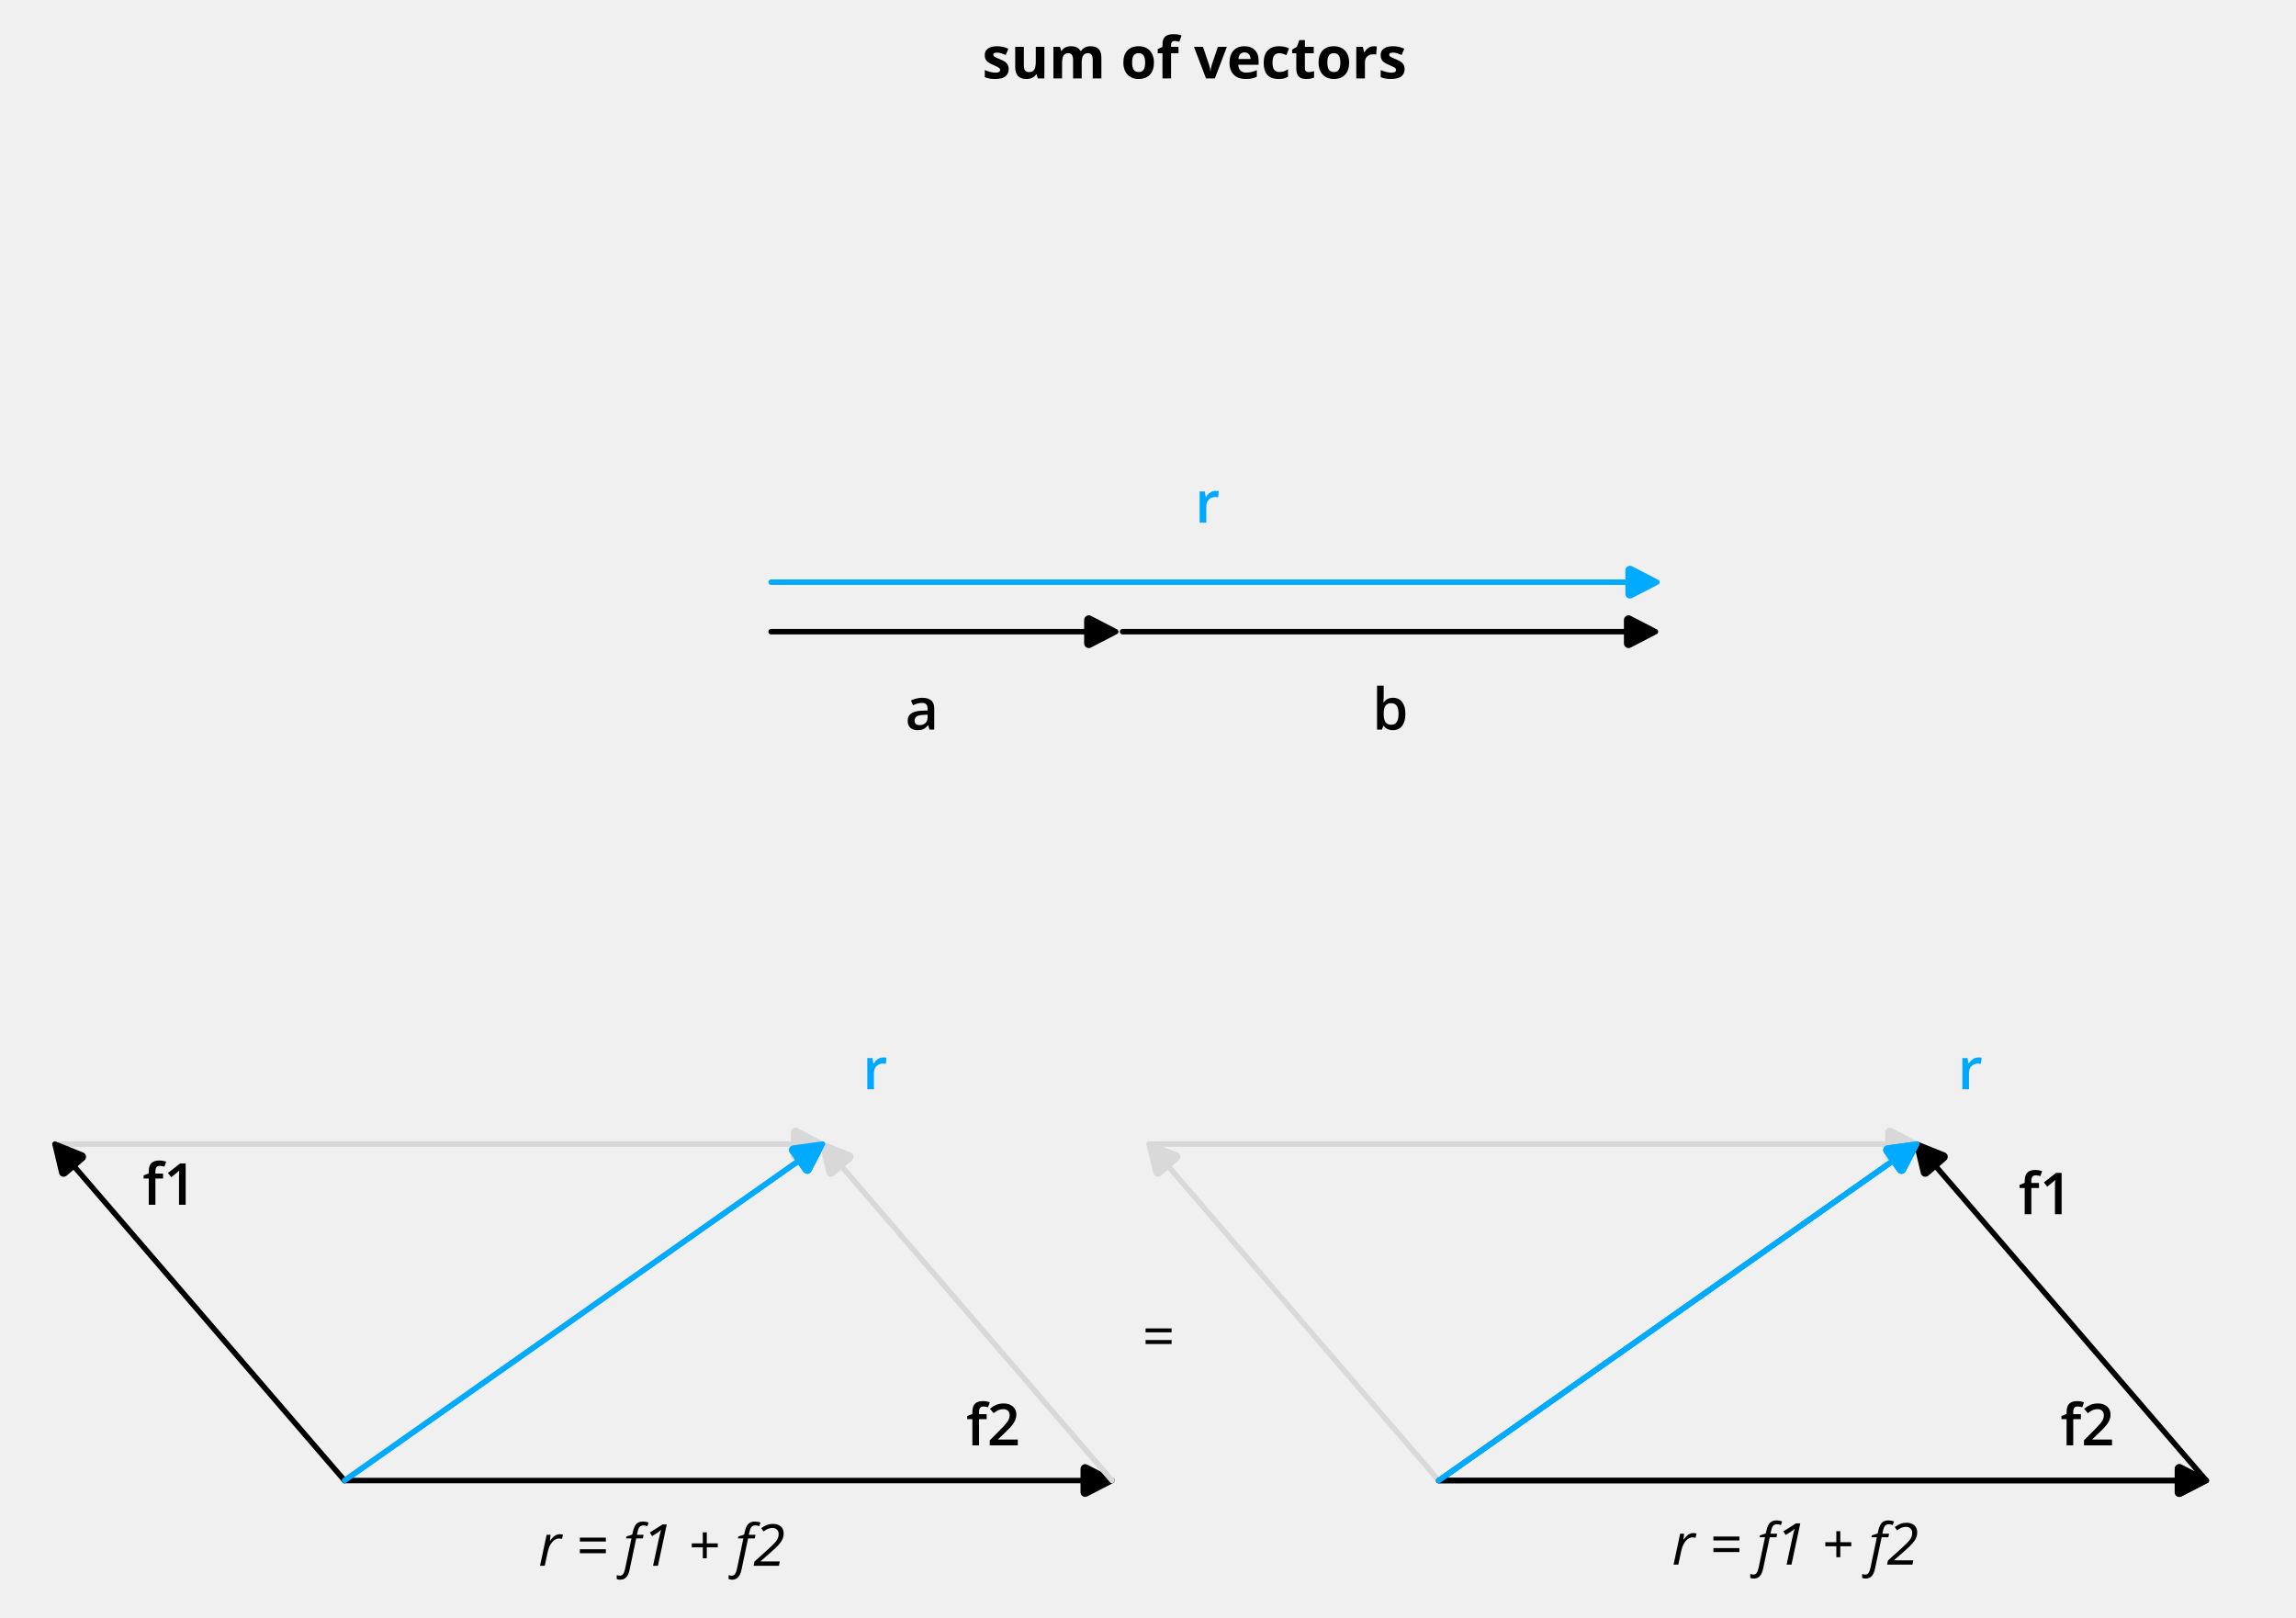
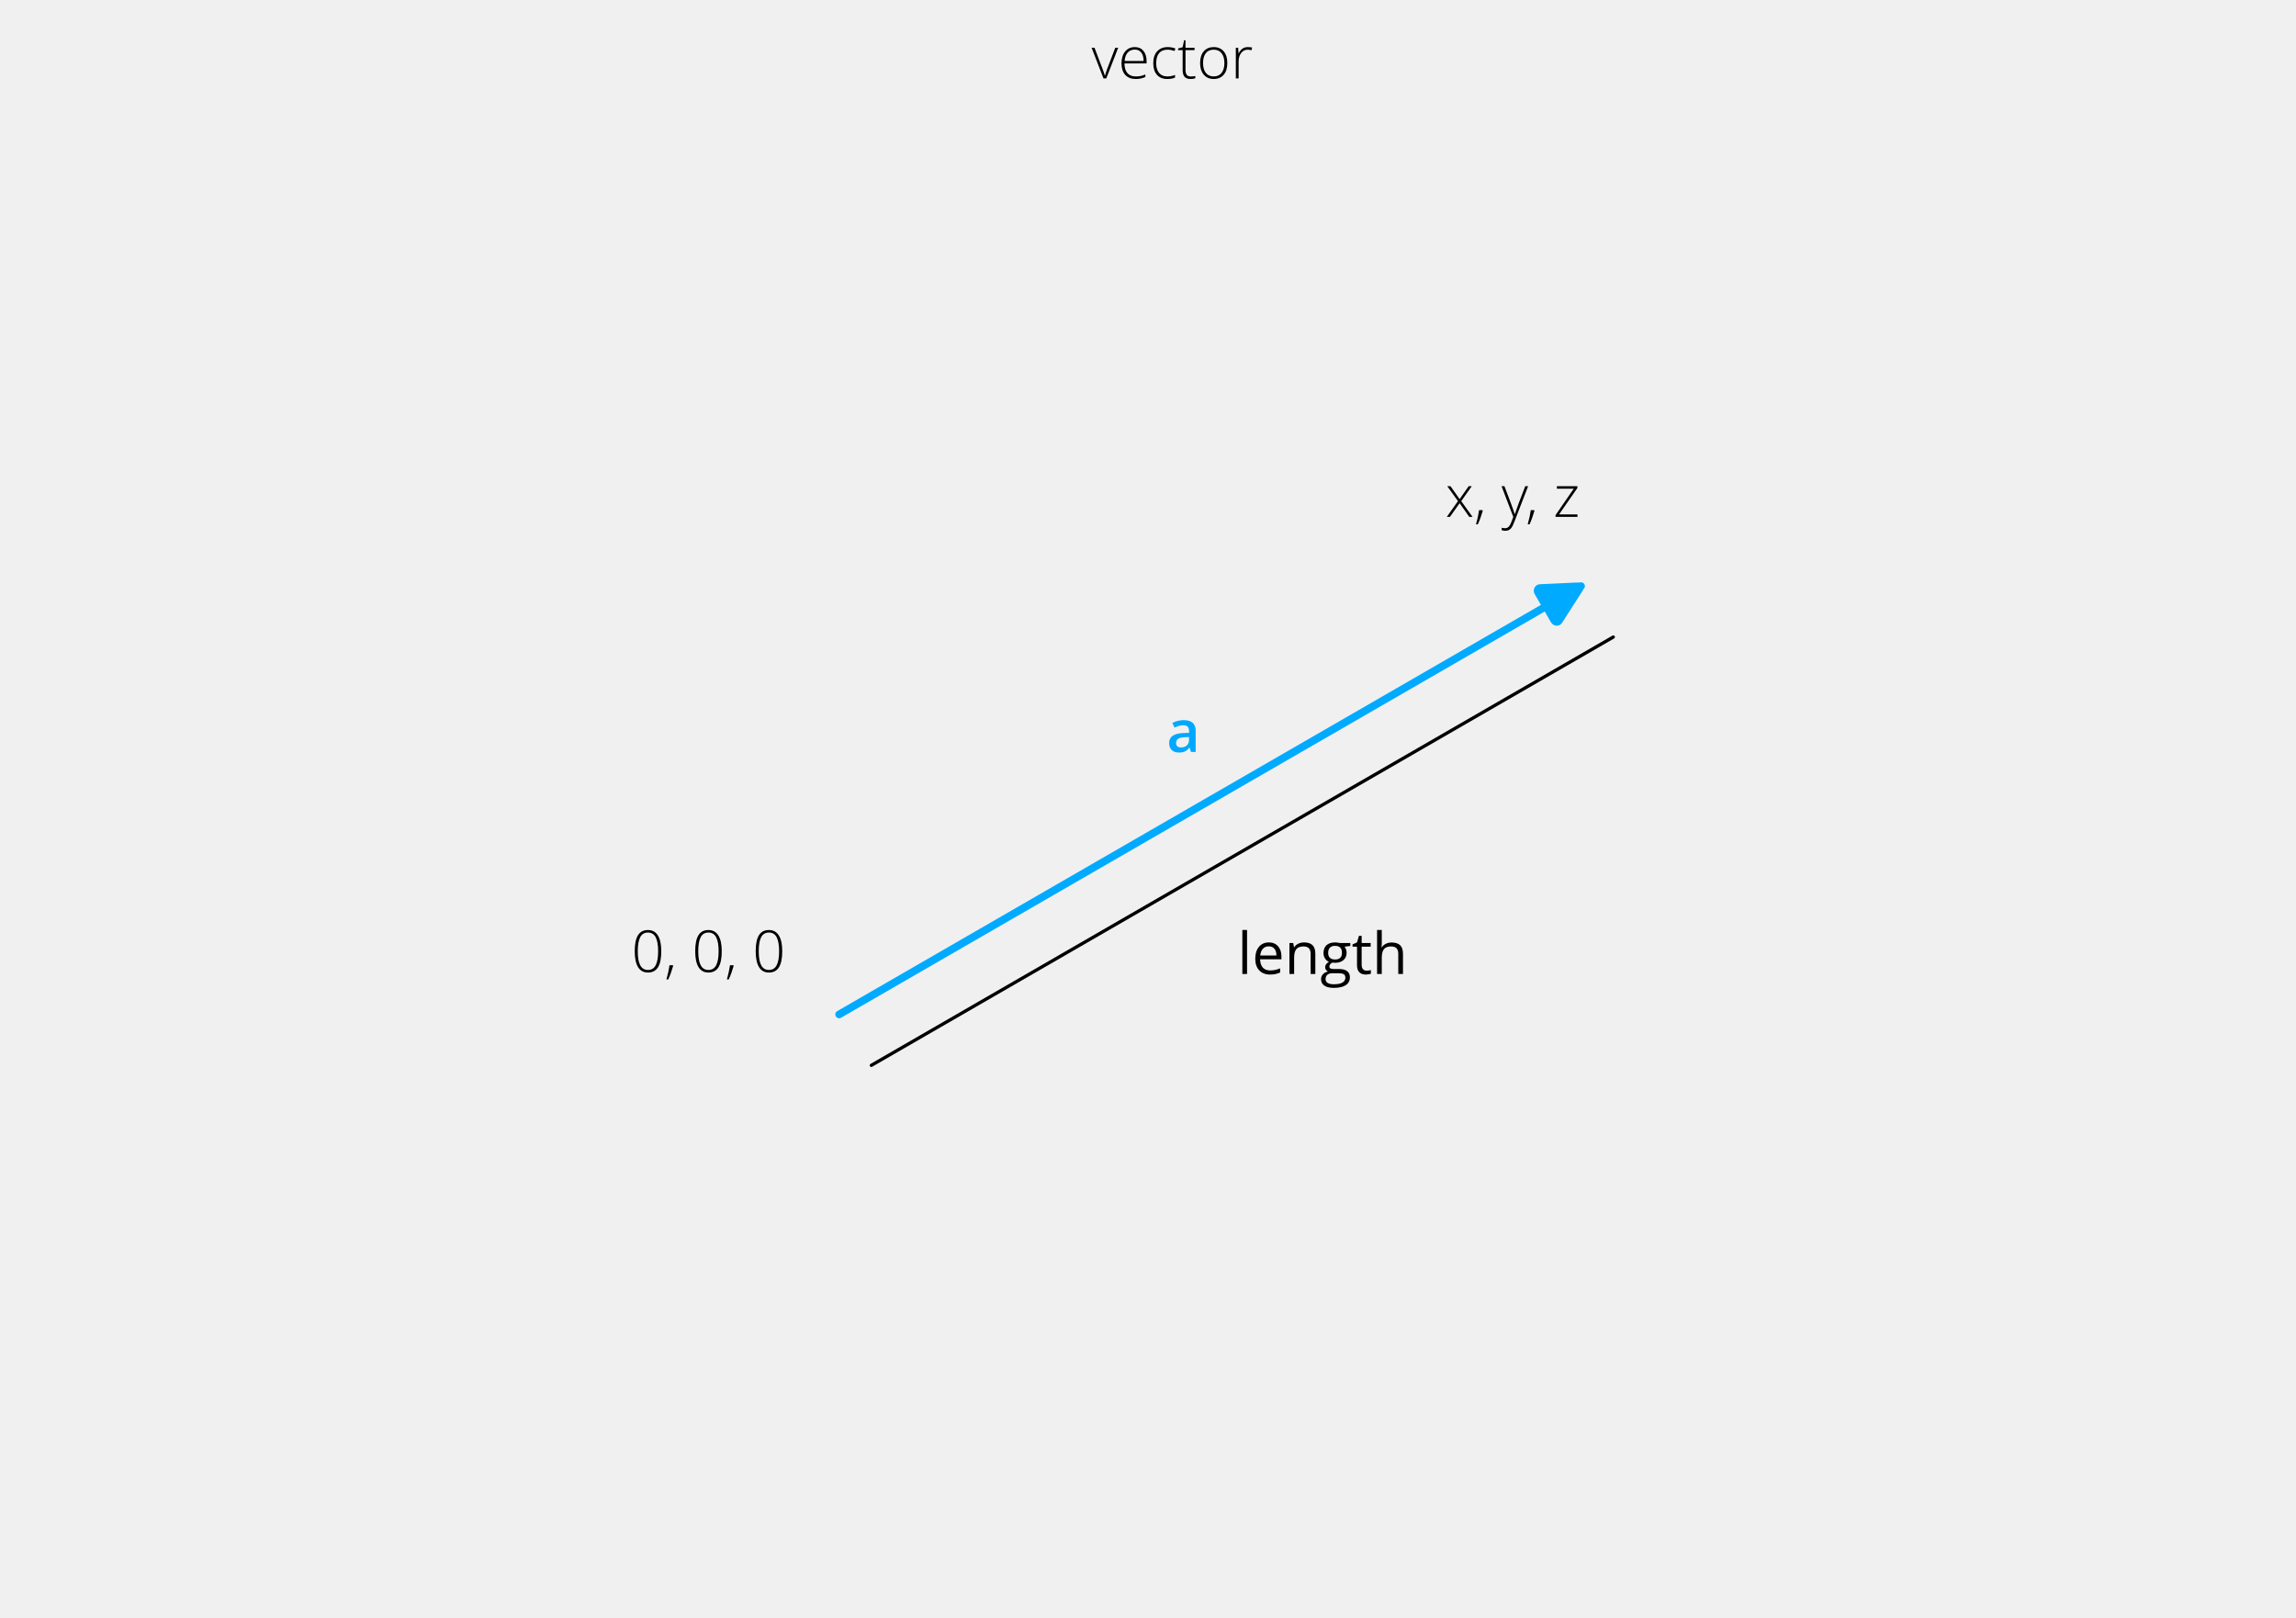
<svg xmlns="http://www.w3.org/2000/svg" width="210mm" height="148mm" viewBox="0 0 793.701 559.37" version="1.1" id="svg5">
  <defs id="defs2">
    <marker style="overflow:visible" id="RoundedArrow" refX="4.5" refY="0" orient="auto-start-reverse" markerWidth="6" markerHeight="6" viewBox="0 0 6.135 5.93" preserveAspectRatio="none">
      <path transform="scale(0.7)" d="m -0.211,-4.106 6.422,3.211 a 1,1 90 0 1 0,1.789 L -0.211,4.106 A 1.236,1.236 31.717 0 1 -2,3 v -6 a 1.236,1.236 148.283 0 1 1.789,-1.106 z" style="fill:context-stroke;fill-rule:evenodd;stroke:none" id="path1367" />
    </marker>
    <marker style="overflow:visible" id="marker12793" refX="0" refY="0" orient="auto" markerWidth="1" markerHeight="8" viewBox="0 0 1 8" preserveAspectRatio="xMidYMid">
      <path style="fill:none;stroke:context-stroke;stroke-width:1" d="M 0,4 V -4" id="path12791" />
    </marker>
-     <marker style="overflow:visible" id="marker12793-2" refX="0" refY="0" orient="auto" markerWidth="1" markerHeight="8" viewBox="0 0 1 8" preserveAspectRatio="xMidYMid">
-       <path style="fill:none;stroke:context-stroke;stroke-width:1" d="M 0,4 V -4" id="path12791-2" />
-     </marker>
-     <marker style="overflow:visible" id="RoundedArrow-6" refX="4.5" refY="0" orient="auto-start-reverse" markerWidth="6" markerHeight="6" viewBox="0 0 6.135 5.93" preserveAspectRatio="none">
-       <path transform="scale(0.7)" d="m -0.211,-4.106 6.422,3.211 a 1,1 90 0 1 0,1.789 L -0.211,4.106 A 1.236,1.236 31.717 0 1 -2,3 v -6 a 1.236,1.236 148.283 0 1 1.789,-1.106 z" style="fill:context-stroke;fill-rule:evenodd;stroke:none" id="path1367-1" />
-     </marker>
-     <marker style="overflow:visible" id="marker12793-4" refX="0" refY="0" orient="auto" markerWidth="1" markerHeight="8" viewBox="0 0 1 8" preserveAspectRatio="xMidYMid">
-       <path style="fill:none;stroke:context-stroke;stroke-width:1" d="M 0,4 V -4" id="path12791-9" />
-     </marker>
-     <marker style="overflow:visible" id="RoundedArrow-0" refX="4.5" refY="0" orient="auto-start-reverse" markerWidth="6" markerHeight="6" viewBox="0 0 6.135 5.93" preserveAspectRatio="none">
-       <path transform="scale(0.7)" d="m -0.211,-4.106 6.422,3.211 a 1,1 90 0 1 0,1.789 L -0.211,4.106 A 1.236,1.236 31.717 0 1 -2,3 v -6 a 1.236,1.236 148.283 0 1 1.789,-1.106 z" style="fill:context-stroke;fill-rule:evenodd;stroke:none" id="path1367-9" />
-     </marker>
-     <marker style="overflow:visible" id="marker12793-4-7" refX="0" refY="0" orient="auto" markerWidth="1" markerHeight="8" viewBox="0 0 1 8" preserveAspectRatio="xMidYMid">
-       <path style="fill:none;stroke:context-stroke;stroke-width:1" d="M 0,4 V -4" id="path12791-9-7" />
-     </marker>
-     <marker style="overflow:visible" id="RoundedArrow-0-1" refX="4.5" refY="0" orient="auto-start-reverse" markerWidth="6" markerHeight="6" viewBox="0 0 6.135 5.93" preserveAspectRatio="none">
-       <path transform="scale(0.7)" d="m -0.211,-4.106 6.422,3.211 a 1,1 90 0 1 0,1.789 L -0.211,4.106 A 1.236,1.236 31.717 0 1 -2,3 v -6 a 1.236,1.236 148.283 0 1 1.789,-1.106 z" style="fill:context-stroke;fill-rule:evenodd;stroke:none" id="path1367-9-1" />
-     </marker>
-     <marker style="overflow:visible" id="marker12793-4-9" refX="0" refY="0" orient="auto" markerWidth="1" markerHeight="8" viewBox="0 0 1 8" preserveAspectRatio="xMidYMid">
-       <path style="fill:none;stroke:context-stroke;stroke-width:1" d="M 0,4 V -4" id="path12791-9-77" />
-     </marker>
-     <marker style="overflow:visible" id="RoundedArrow-0-6" refX="4.5" refY="0" orient="auto-start-reverse" markerWidth="6" markerHeight="6" viewBox="0 0 6.135 5.93" preserveAspectRatio="none">
-       <path transform="scale(0.7)" d="m -0.211,-4.106 6.422,3.211 a 1,1 90 0 1 0,1.789 L -0.211,4.106 A 1.236,1.236 31.717 0 1 -2,3 v -6 a 1.236,1.236 148.283 0 1 1.789,-1.106 z" style="fill:context-stroke;fill-rule:evenodd;stroke:none" id="path1367-9-7" />
-     </marker>
-     <marker style="overflow:visible" id="marker12793-4-7-6" refX="0" refY="0" orient="auto" markerWidth="1" markerHeight="8" viewBox="0 0 1 8" preserveAspectRatio="xMidYMid">
-       <path style="fill:none;stroke:context-stroke;stroke-width:1" d="M 0,4 V -4" id="path12791-9-7-5" />
-     </marker>
-     <marker style="overflow:visible" id="RoundedArrow-0-1-6" refX="4.5" refY="0" orient="auto-start-reverse" markerWidth="6" markerHeight="6" viewBox="0 0 6.135 5.93" preserveAspectRatio="none">
-       <path transform="scale(0.7)" d="m -0.211,-4.106 6.422,3.211 a 1,1 90 0 1 0,1.789 L -0.211,4.106 A 1.236,1.236 31.717 0 1 -2,3 v -6 a 1.236,1.236 148.283 0 1 1.789,-1.106 z" style="fill:context-stroke;fill-rule:evenodd;stroke:none" id="path1367-9-1-3" />
-     </marker>
-     <marker style="overflow:visible" id="marker12793-48" refX="0" refY="0" orient="auto" markerWidth="1" markerHeight="8" viewBox="0 0 1 8" preserveAspectRatio="xMidYMid">
-       <path style="fill:none;stroke:context-stroke;stroke-width:1" d="M 0,4 V -4" id="path12791-1" />
-     </marker>
-     <marker style="overflow:visible" id="RoundedArrow-2" refX="4.5" refY="0" orient="auto-start-reverse" markerWidth="6" markerHeight="6" viewBox="0 0 6.135 5.93" preserveAspectRatio="none">
-       <path transform="scale(0.7)" d="m -0.211,-4.106 6.422,3.211 a 1,1 90 0 1 0,1.789 L -0.211,4.106 A 1.236,1.236 31.717 0 1 -2,3 v -6 a 1.236,1.236 148.283 0 1 1.789,-1.106 z" style="fill:context-stroke;fill-rule:evenodd;stroke:none" id="path1367-93" />
-     </marker>
-     <marker style="overflow:visible" id="marker12793-48-6" refX="0" refY="0" orient="auto" markerWidth="1" markerHeight="8" viewBox="0 0 1 8" preserveAspectRatio="xMidYMid">
-       <path style="fill:none;stroke:context-stroke;stroke-width:1" d="M 0,4 V -4" id="path12791-1-3" />
-     </marker>
-     <marker style="overflow:visible" id="RoundedArrow-2-8" refX="4.5" refY="0" orient="auto-start-reverse" markerWidth="6" markerHeight="6" viewBox="0 0 6.135 5.93" preserveAspectRatio="none">
-       <path transform="scale(0.7)" d="m -0.211,-4.106 6.422,3.211 a 1,1 90 0 1 0,1.789 L -0.211,4.106 A 1.236,1.236 31.717 0 1 -2,3 v -6 a 1.236,1.236 148.283 0 1 1.789,-1.106 z" style="fill:context-stroke;fill-rule:evenodd;stroke:none" id="path1367-93-5" />
-     </marker>
-     <marker style="overflow:visible" id="marker12793-4-6" refX="0" refY="0" orient="auto" markerWidth="1" markerHeight="8" viewBox="0 0 1 8" preserveAspectRatio="xMidYMid">
-       <path style="fill:none;stroke:context-stroke;stroke-width:1" d="M 0,4 V -4" id="path12791-9-1" />
-     </marker>
-     <marker style="overflow:visible" id="RoundedArrow-0-15" refX="4.5" refY="0" orient="auto-start-reverse" markerWidth="6" markerHeight="6" viewBox="0 0 6.135 5.93" preserveAspectRatio="none">
-       <path transform="scale(0.7)" d="m -0.211,-4.106 6.422,3.211 a 1,1 90 0 1 0,1.789 L -0.211,4.106 A 1.236,1.236 31.717 0 1 -2,3 v -6 a 1.236,1.236 148.283 0 1 1.789,-1.106 z" style="fill:context-stroke;fill-rule:evenodd;stroke:none" id="path1367-9-9" />
-     </marker>
-     <marker style="overflow:visible" id="marker12793-4-9-8" refX="0" refY="0" orient="auto" markerWidth="1" markerHeight="8" viewBox="0 0 1 8" preserveAspectRatio="xMidYMid">
-       <path style="fill:none;stroke:context-stroke;stroke-width:1" d="M 0,4 V -4" id="path12791-9-77-4" />
-     </marker>
-     <marker style="overflow:visible" id="RoundedArrow-0-6-8" refX="4.5" refY="0" orient="auto-start-reverse" markerWidth="6" markerHeight="6" viewBox="0 0 6.135 5.93" preserveAspectRatio="none">
-       <path transform="scale(0.7)" d="m -0.211,-4.106 6.422,3.211 a 1,1 90 0 1 0,1.789 L -0.211,4.106 A 1.236,1.236 31.717 0 1 -2,3 v -6 a 1.236,1.236 148.283 0 1 1.789,-1.106 z" style="fill:context-stroke;fill-rule:evenodd;stroke:none" id="path1367-9-7-1" />
-     </marker>
-     <marker style="overflow:visible" id="marker12793-4-7-0" refX="0" refY="0" orient="auto" markerWidth="1" markerHeight="8" viewBox="0 0 1 8" preserveAspectRatio="xMidYMid">
-       <path style="fill:none;stroke:context-stroke;stroke-width:1" d="M 0,4 V -4" id="path12791-9-7-3" />
-     </marker>
-     <marker style="overflow:visible" id="RoundedArrow-0-1-0" refX="4.5" refY="0" orient="auto-start-reverse" markerWidth="6" markerHeight="6" viewBox="0 0 6.135 5.93" preserveAspectRatio="none">
-       <path transform="scale(0.7)" d="m -0.211,-4.106 6.422,3.211 a 1,1 90 0 1 0,1.789 L -0.211,4.106 A 1.236,1.236 31.717 0 1 -2,3 v -6 a 1.236,1.236 148.283 0 1 1.789,-1.106 z" style="fill:context-stroke;fill-rule:evenodd;stroke:none" id="path1367-9-1-4" />
-     </marker>
-     <marker style="overflow:visible" id="marker12793-4-7-6-4" refX="0" refY="0" orient="auto" markerWidth="1" markerHeight="8" viewBox="0 0 1 8" preserveAspectRatio="xMidYMid">
-       <path style="fill:none;stroke:context-stroke;stroke-width:1" d="M 0,4 V -4" id="path12791-9-7-5-4" />
-     </marker>
-     <marker style="overflow:visible" id="RoundedArrow-0-1-6-4" refX="4.5" refY="0" orient="auto-start-reverse" markerWidth="6" markerHeight="6" viewBox="0 0 6.135 5.93" preserveAspectRatio="none">
-       <path transform="scale(0.7)" d="m -0.211,-4.106 6.422,3.211 a 1,1 90 0 1 0,1.789 L -0.211,4.106 A 1.236,1.236 31.717 0 1 -2,3 v -6 a 1.236,1.236 148.283 0 1 1.789,-1.106 z" style="fill:context-stroke;fill-rule:evenodd;stroke:none" id="path1367-9-1-3-7" />
-     </marker>
  </defs>
-   <g id="layer1" transform="translate(-803.7008)">
-     <text xml:space="preserve" style="font-style:normal;font-variant:normal;font-weight:600;font-stretch:normal;font-size:20px;line-height:normal;font-family:'Open Sans';-inkscape-font-specification:'Open Sans Semi-Bold';font-variant-ligatures:normal;font-variant-position:normal;font-variant-caps:normal;font-variant-numeric:normal;font-variant-alternates:normal;font-variant-east-asian:normal;font-feature-settings:normal;font-variation-settings:normal;text-indent:0;text-align:start;text-decoration-line:none;text-decoration-style:solid;text-decoration-color:#000000;letter-spacing:normal;word-spacing:normal;text-transform:none;writing-mode:lr-tb;direction:ltr;text-orientation:mixed;dominant-baseline:auto;baseline-shift:baseline;white-space:normal;opacity:1;mix-blend-mode:normal;vector-effect:none;fill:#00a9ff;fill-opacity:1;stroke:none;stroke-width:3.78;stroke-linecap:round;stroke-linejoin:round;stroke-miterlimit:4;stroke-dasharray:none;stroke-dashoffset:0;stroke-opacity:1;-inkscape-stroke:none;stop-color:#000000;stop-opacity:1" x="1216.763" y="180.715" id="text9310-4">
-       <tspan id="tspan9308-8" x="1216.763" y="180.715" style="font-style:normal;font-variant:normal;font-weight:600;font-stretch:normal;font-size:20px;line-height:normal;font-family:'Open Sans';-inkscape-font-specification:'Open Sans Semi-Bold';font-variant-ligatures:normal;font-variant-position:normal;font-variant-caps:normal;font-variant-numeric:normal;font-variant-alternates:normal;font-variant-east-asian:normal;font-feature-settings:normal;font-variation-settings:normal;text-indent:0;text-align:start;text-decoration-line:none;text-decoration-style:solid;text-decoration-color:#000000;letter-spacing:normal;word-spacing:normal;text-transform:none;writing-mode:lr-tb;direction:ltr;text-orientation:mixed;dominant-baseline:auto;baseline-shift:baseline;white-space:normal;opacity:1;vector-effect:none;fill:#00a9ff;fill-opacity:1;stroke:none;stroke-width:3.78;stroke-linecap:round;stroke-linejoin:round;stroke-miterlimit:4;stroke-dasharray:none;stroke-dashoffset:0;stroke-opacity:1;-inkscape-stroke:none;stop-color:#000000;stop-opacity:1">r</tspan>
-     </text>
-     <text xml:space="preserve" style="font-style:normal;font-variant:normal;font-weight:600;font-stretch:normal;font-size:20px;line-height:normal;font-family:'Open Sans';-inkscape-font-specification:'Open Sans Semi-Bold';font-variant-ligatures:normal;font-variant-position:normal;font-variant-caps:normal;font-variant-numeric:normal;font-variant-alternates:normal;font-variant-east-asian:normal;font-feature-settings:normal;font-variation-settings:normal;text-indent:0;text-align:start;text-decoration-line:none;text-decoration-style:solid;text-decoration-color:#000000;letter-spacing:normal;word-spacing:normal;text-transform:none;writing-mode:lr-tb;direction:ltr;text-orientation:mixed;dominant-baseline:auto;baseline-shift:baseline;white-space:normal;opacity:1;mix-blend-mode:normal;vector-effect:none;fill:#00a9ff;fill-opacity:1;stroke:none;stroke-width:3.78;stroke-linecap:round;stroke-linejoin:round;stroke-miterlimit:4;stroke-dasharray:none;stroke-dashoffset:0;stroke-opacity:1;-inkscape-stroke:none;stop-color:#000000;stop-opacity:1" x="1101.874" y="376.6" id="text9310-4-0">
-       <tspan id="tspan9308-8-9" x="1101.874" y="376.6" style="font-style:normal;font-variant:normal;font-weight:600;font-stretch:normal;font-size:20px;line-height:normal;font-family:'Open Sans';-inkscape-font-specification:'Open Sans Semi-Bold';font-variant-ligatures:normal;font-variant-position:normal;font-variant-caps:normal;font-variant-numeric:normal;font-variant-alternates:normal;font-variant-east-asian:normal;font-feature-settings:normal;font-variation-settings:normal;text-indent:0;text-align:start;text-decoration-line:none;text-decoration-style:solid;text-decoration-color:#000000;letter-spacing:normal;word-spacing:normal;text-transform:none;writing-mode:lr-tb;direction:ltr;text-orientation:mixed;dominant-baseline:auto;baseline-shift:baseline;white-space:normal;opacity:1;vector-effect:none;fill:#00a9ff;fill-opacity:1;stroke:none;stroke-width:3.78;stroke-linecap:round;stroke-linejoin:round;stroke-miterlimit:4;stroke-dasharray:none;stroke-dashoffset:0;stroke-opacity:1;-inkscape-stroke:none;stop-color:#000000;stop-opacity:1">r</tspan>
-     </text>
-     <text xml:space="preserve" style="font-style:normal;font-variant:normal;font-weight:normal;font-stretch:normal;font-size:20px;font-family:'Open Sans';-inkscape-font-specification:'Open Sans';mix-blend-mode:normal;fill:#000000;fill-opacity:1;stroke:none;stroke-width:3.78;stroke-linecap:round;stroke-linejoin:round;stroke-dasharray:none" x="1229.597" y="27.107" id="text9310-4-0-5-0-6-3">
-       <tspan x="1229.597" y="27.107" style="font-style:normal;font-variant:normal;font-weight:bold;font-stretch:normal;font-size:20px;font-family:'Open Sans';-inkscape-font-specification:'Open Sans Bold';text-align:center;text-anchor:middle;opacity:1;fill:#000000;fill-opacity:1;stroke:none;stroke-opacity:1" id="tspan56348-7-1-2">sum of vectors</tspan>
-     </text>
-     <text xml:space="preserve" style="font-style:normal;font-variant:normal;font-weight:normal;font-stretch:normal;font-size:20px;font-family:'Open Sans';-inkscape-font-specification:'Open Sans';mix-blend-mode:normal;fill:#000000;fill-opacity:1;stroke:none;stroke-width:3.78;stroke-linecap:round;stroke-linejoin:round;stroke-dasharray:none" x="989.805" y="541.346" id="text9310-4-0-5-8">
-       <tspan id="tspan9308-8-9-38-3" x="989.805" y="541.346" style="font-style:italic;font-variant:normal;font-weight:normal;font-stretch:normal;font-size:20px;font-family:'Open Sans';-inkscape-font-specification:'Open Sans Italic';opacity:1;fill:#000000;fill-opacity:1;stroke:none;stroke-opacity:1">r = f1 + f2</tspan>
-     </text>
-     <text xml:space="preserve" style="font-style:normal;font-variant:normal;font-weight:normal;font-stretch:normal;font-size:20px;font-family:'Open Sans';-inkscape-font-specification:'Open Sans';mix-blend-mode:normal;fill:#000000;fill-opacity:1;stroke:none;stroke-width:3.78;stroke-linecap:round;stroke-linejoin:round;stroke-dasharray:none" x="1198.486" y="469.015" id="text9310-4-0-5-8-9">
-       <tspan id="tspan9308-8-9-38-3-6" x="1198.486" y="469.015" style="font-style:italic;font-variant:normal;font-weight:normal;font-stretch:normal;font-size:20px;font-family:'Open Sans';-inkscape-font-specification:'Open Sans Italic';opacity:1;fill:#000000;fill-opacity:1;stroke:none;stroke-opacity:1">=</tspan>
-     </text>
-     <text xml:space="preserve" style="font-style:normal;font-variant:normal;font-weight:normal;font-stretch:normal;font-size:20px;font-family:'Open Sans';-inkscape-font-specification:'Open Sans';mix-blend-mode:normal;fill:#000000;fill-opacity:1;stroke:none;stroke-width:3.78;stroke-linecap:round;stroke-linejoin:round;stroke-dasharray:none" x="1381.658" y="540.954" id="text9310-4-0-5-8-1">
-       <tspan id="tspan9308-8-9-38-3-8" x="1381.658" y="540.954" style="font-style:italic;font-variant:normal;font-weight:normal;font-stretch:normal;font-size:20px;font-family:'Open Sans';-inkscape-font-specification:'Open Sans Italic';opacity:1;fill:#000000;fill-opacity:1;stroke:none;stroke-opacity:1">r = f1 + f2</tspan>
-     </text>
-     <text xml:space="preserve" style="font-style:normal;font-variant:normal;font-weight:normal;font-stretch:normal;font-size:20px;font-family:'Open Sans';-inkscape-font-specification:'Open Sans';mix-blend-mode:normal;fill:#000000;fill-opacity:1;stroke:none;stroke-width:3.78;stroke-linecap:round;stroke-linejoin:round;stroke-dasharray:none" x="1116.607" y="252.248" id="text9310-4-6">
-       <tspan id="tspan9308-8-1" x="1116.607" y="252.248" style="font-style:normal;font-variant:normal;font-weight:600;font-stretch:normal;font-size:20px;font-family:'Open Sans';-inkscape-font-specification:'Open Sans Semi-Bold';opacity:1;fill:#000000;fill-opacity:1;stroke:none;stroke-opacity:1">a</tspan>
-     </text>
-     <text xml:space="preserve" style="font-style:normal;font-variant:normal;font-weight:normal;font-stretch:normal;font-size:20px;font-family:'Open Sans';-inkscape-font-specification:'Open Sans';white-space:pre;inline-size:0;mix-blend-mode:normal;fill:#000000;fill-opacity:1;stroke:none;stroke-width:3.78;stroke-linecap:round;stroke-linejoin:round;stroke-dasharray:none" x="1052.422" y="391.873" id="text9310-4-6-0" transform="translate(-199.4223,24.65161)">
-       <tspan id="tspan9308-8-1-8" x="1052.422" y="391.873" style="font-style:normal;font-variant:normal;font-weight:600;font-stretch:normal;font-size:20px;font-family:'Open Sans';-inkscape-font-specification:'Open Sans Semi-Bold';opacity:1;fill:#000000;fill-opacity:1;stroke:none;stroke-opacity:1">f1</tspan>
-     </text>
-     <text xml:space="preserve" style="font-style:normal;font-variant:normal;font-weight:normal;font-stretch:normal;font-size:20px;font-family:'Open Sans';-inkscape-font-specification:'Open Sans';white-space:pre;inline-size:0;mix-blend-mode:normal;fill:#000000;fill-opacity:1;stroke:none;stroke-width:3.78;stroke-linecap:round;stroke-linejoin:round;stroke-dasharray:none" x="1052.422" y="391.873" id="text9310-4-6-0-8" transform="translate(85.29553,107.834)">
-       <tspan id="tspan9308-8-1-8-5" x="1052.422" y="391.873" style="font-style:normal;font-variant:normal;font-weight:600;font-stretch:normal;font-size:20px;font-family:'Open Sans';-inkscape-font-specification:'Open Sans Semi-Bold';opacity:1;fill:#000000;fill-opacity:1;stroke:none;stroke-opacity:1">f2</tspan>
-     </text>
-     <text xml:space="preserve" style="font-style:normal;font-variant:normal;font-weight:normal;font-stretch:normal;font-size:20px;font-family:'Open Sans';-inkscape-font-specification:'Open Sans';mix-blend-mode:normal;fill:#000000;fill-opacity:1;stroke:none;stroke-width:3.78;stroke-linecap:round;stroke-linejoin:round;stroke-dasharray:none" x="1278.09" y="252.248" id="text9310-4-6-5">
-       <tspan id="tspan9308-8-1-9" x="1278.09" y="252.248" style="font-style:normal;font-variant:normal;font-weight:600;font-stretch:normal;font-size:20px;font-family:'Open Sans';-inkscape-font-specification:'Open Sans Semi-Bold';opacity:1;fill:#000000;fill-opacity:1;stroke:none;stroke-opacity:1">b</tspan>
-     </text>
-     <path style="font-variation-settings:normal;opacity:1;vector-effect:none;fill:#000080;fill-opacity:1;stroke:#00aaff;stroke-width:1.89;stroke-linecap:round;stroke-linejoin:round;stroke-miterlimit:4;stroke-dasharray:none;stroke-dashoffset:0;stroke-opacity:1;-inkscape-stroke:none;marker-start:url(#Dot);marker-mid:url(#marker12793);marker-end:url(#RoundedArrow);paint-order:normal;stop-color:#000000;stop-opacity:1" d="m 1070.27,201.273 h 306.198" id="path43400" />
-     <path style="font-variation-settings:normal;vector-effect:none;fill:#000080;fill-opacity:1;stroke:#00aaff;stroke-width:1.89;stroke-linecap:round;stroke-linejoin:round;stroke-miterlimit:4;stroke-dasharray:none;stroke-dashoffset:0;stroke-opacity:1;-inkscape-stroke:none;marker-start:url(#Dot);marker-mid:url(#marker12793-48);marker-end:url(#RoundedArrow-2);paint-order:normal;stop-color:#000000" d="M 922.812,511.871 1088.011,395.553" id="path43400-9" />
-     <path style="font-variation-settings:normal;opacity:1;vector-effect:none;fill:#000080;fill-opacity:1;stroke:#000000;stroke-width:1.89;stroke-linecap:round;stroke-linejoin:round;stroke-miterlimit:4;stroke-dasharray:none;stroke-dashoffset:0;stroke-opacity:1;-inkscape-stroke:none;marker-start:url(#Dot);marker-mid:url(#marker12793);marker-end:url(#RoundedArrow);paint-order:normal;stop-color:#000000;stop-opacity:1" d="m 1070.256,218.399 h 119.127" id="path43604" />
-     <path style="font-variation-settings:normal;vector-effect:none;fill:#000080;fill-opacity:1;stroke:#000000;stroke-width:1.89;stroke-linecap:round;stroke-linejoin:round;stroke-miterlimit:4;stroke-dasharray:none;stroke-dashoffset:0;stroke-opacity:1;-inkscape-stroke:none;marker-start:url(#Dot);marker-mid:url(#marker12793-4);marker-end:url(#RoundedArrow-0);paint-order:normal;stop-color:#000000" d="M 922.812,511.871 H 1188.127" id="path43604-1" />
-     <path style="font-variation-settings:normal;vector-effect:none;fill:#000080;fill-opacity:1;stroke:#d8d8d8;stroke-width:1.89;stroke-linecap:round;stroke-linejoin:round;stroke-miterlimit:4;stroke-dasharray:none;stroke-dashoffset:0;stroke-opacity:1;-inkscape-stroke:none;marker-start:url(#Dot);marker-mid:url(#marker12793-4-9);marker-end:url(#RoundedArrow-0-6);paint-order:normal;stop-color:#000000" d="M 822.696,395.553 H 1088.011" id="path43604-1-3" />
-     <path style="font-variation-settings:normal;vector-effect:none;fill:#000080;fill-opacity:1;stroke:#000000;stroke-width:1.89;stroke-linecap:round;stroke-linejoin:round;stroke-miterlimit:4;stroke-dasharray:none;stroke-dashoffset:0;stroke-opacity:1;-inkscape-stroke:none;marker-start:url(#Dot);marker-mid:url(#marker12793-4-7);marker-end:url(#RoundedArrow-0-1);paint-order:normal;stop-color:#000000" d="M 922.812,511.871 822.696,395.553" id="path43604-1-5" />
-     <path style="font-variation-settings:normal;vector-effect:none;fill:#000080;fill-opacity:1;stroke:#d8d8d8;stroke-width:1.89;stroke-linecap:round;stroke-linejoin:round;stroke-miterlimit:4;stroke-dasharray:none;stroke-dashoffset:0;stroke-opacity:1;-inkscape-stroke:none;marker-start:url(#Dot);marker-mid:url(#marker12793-4-7-6);marker-end:url(#RoundedArrow-0-1-6);paint-order:normal;stop-color:#000000" d="M 1188.127,511.871 1088.011,395.553" id="path43604-1-5-9" />
-     <path style="font-variation-settings:normal;vector-effect:none;fill:#000080;fill-opacity:1;stroke:#000000;stroke-width:1.89;stroke-linecap:round;stroke-linejoin:round;stroke-miterlimit:4;stroke-dasharray:none;stroke-dashoffset:0;stroke-opacity:1;-inkscape-stroke:none;marker-start:url(#Dot);marker-mid:url(#marker12793-2);marker-end:url(#RoundedArrow-6);paint-order:normal;stop-color:#000000" d="m 1191.754,218.399 h 184.22" id="path43604-0" />
-     <text xml:space="preserve" style="font-style:normal;font-variant:normal;font-weight:600;font-stretch:normal;font-size:20px;line-height:normal;font-family:'Open Sans';-inkscape-font-specification:'Open Sans Semi-Bold';font-variant-ligatures:normal;font-variant-position:normal;font-variant-caps:normal;font-variant-numeric:normal;font-variant-alternates:normal;font-variant-east-asian:normal;font-feature-settings:normal;font-variation-settings:normal;text-indent:0;text-align:start;text-decoration-line:none;text-decoration-style:solid;text-decoration-color:#000000;letter-spacing:normal;word-spacing:normal;text-transform:none;writing-mode:lr-tb;direction:ltr;text-orientation:mixed;dominant-baseline:auto;baseline-shift:baseline;white-space:normal;opacity:1;mix-blend-mode:normal;vector-effect:none;fill:#00a9ff;fill-opacity:1;stroke:none;stroke-width:3.78;stroke-linecap:round;stroke-linejoin:round;stroke-miterlimit:4;stroke-dasharray:none;stroke-dashoffset:0;stroke-opacity:1;-inkscape-stroke:none;stop-color:#000000;stop-opacity:1" x="1480.435" y="376.6" id="text9310-4-0-6">
-       <tspan id="tspan9308-8-9-3" x="1480.435" y="376.6" style="font-style:normal;font-variant:normal;font-weight:600;font-stretch:normal;font-size:20px;line-height:normal;font-family:'Open Sans';-inkscape-font-specification:'Open Sans Semi-Bold';font-variant-ligatures:normal;font-variant-position:normal;font-variant-caps:normal;font-variant-numeric:normal;font-variant-alternates:normal;font-variant-east-asian:normal;font-feature-settings:normal;font-variation-settings:normal;text-indent:0;text-align:start;text-decoration-line:none;text-decoration-style:solid;text-decoration-color:#000000;letter-spacing:normal;word-spacing:normal;text-transform:none;writing-mode:lr-tb;direction:ltr;text-orientation:mixed;dominant-baseline:auto;baseline-shift:baseline;white-space:normal;opacity:1;vector-effect:none;fill:#00a9ff;fill-opacity:1;stroke:none;stroke-width:3.78;stroke-linecap:round;stroke-linejoin:round;stroke-miterlimit:4;stroke-dasharray:none;stroke-dashoffset:0;stroke-opacity:1;-inkscape-stroke:none;stop-color:#000000;stop-opacity:1">r</tspan>
-     </text>
-     <text xml:space="preserve" style="font-style:normal;font-variant:normal;font-weight:normal;font-stretch:normal;font-size:20px;font-family:'Open Sans';-inkscape-font-specification:'Open Sans';white-space:pre;inline-size:0;mix-blend-mode:normal;fill:#000000;fill-opacity:1;stroke:none;stroke-width:3.78;stroke-linecap:round;stroke-linejoin:round;stroke-dasharray:none" x="1052.422" y="391.873" id="text9310-4-6-0-1" transform="translate(449.0731,27.9182)">
-       <tspan id="tspan9308-8-1-8-7" x="1052.422" y="391.873" style="font-style:normal;font-variant:normal;font-weight:600;font-stretch:normal;font-size:20px;font-family:'Open Sans';-inkscape-font-specification:'Open Sans Semi-Bold';opacity:1;fill:#000000;fill-opacity:1;stroke:none;stroke-opacity:1">f1</tspan>
-     </text>
-     <text xml:space="preserve" style="font-style:normal;font-variant:normal;font-weight:normal;font-stretch:normal;font-size:20px;font-family:'Open Sans';-inkscape-font-specification:'Open Sans';white-space:pre;inline-size:0;mix-blend-mode:normal;fill:#000000;fill-opacity:1;stroke:none;stroke-width:3.78;stroke-linecap:round;stroke-linejoin:round;stroke-dasharray:none" x="1052.422" y="391.873" id="text9310-4-6-0-8-5" transform="translate(463.5537,107.834)">
-       <tspan id="tspan9308-8-1-8-5-9" x="1052.422" y="391.873" style="font-style:normal;font-variant:normal;font-weight:600;font-stretch:normal;font-size:20px;font-family:'Open Sans';-inkscape-font-specification:'Open Sans Semi-Bold';opacity:1;fill:#000000;fill-opacity:1;stroke:none;stroke-opacity:1">f2</tspan>
-     </text>
-     <path style="font-variation-settings:normal;vector-effect:none;fill:#000080;fill-opacity:1;stroke:#00aaff;stroke-width:1.89;stroke-linecap:round;stroke-linejoin:round;stroke-miterlimit:4;stroke-dasharray:none;stroke-dashoffset:0;stroke-opacity:1;-inkscape-stroke:none;marker-start:url(#Dot);marker-mid:url(#marker12793-48-6);marker-end:url(#RoundedArrow-2-8);paint-order:normal;stop-color:#000000" d="m 1301.07,511.871 165.2,-116.318" id="path43400-9-6" />
-     <path style="font-variation-settings:normal;vector-effect:none;fill:#000080;fill-opacity:1;stroke:#000000;stroke-width:1.89;stroke-linecap:round;stroke-linejoin:round;stroke-miterlimit:4;stroke-dasharray:none;stroke-dashoffset:0;stroke-opacity:1;-inkscape-stroke:none;marker-start:url(#Dot);marker-mid:url(#marker12793-4-6);marker-end:url(#RoundedArrow-0-15);paint-order:normal;stop-color:#000000" d="m 1301.07,511.871 h 265.315" id="path43604-1-2" />
-     <path style="font-variation-settings:normal;vector-effect:none;fill:#000080;fill-opacity:1;stroke:#d8d8d8;stroke-width:1.89;stroke-linecap:round;stroke-linejoin:round;stroke-miterlimit:4;stroke-dasharray:none;stroke-dashoffset:0;stroke-opacity:1;-inkscape-stroke:none;marker-start:url(#Dot);marker-mid:url(#marker12793-4-9-8);marker-end:url(#RoundedArrow-0-6-8);paint-order:normal;stop-color:#000000" d="m 1200.954,395.553 h 265.315" id="path43604-1-3-1" />
-     <path style="font-variation-settings:normal;vector-effect:none;fill:#000080;fill-opacity:1;stroke:#d9d9d9;stroke-width:1.89;stroke-linecap:round;stroke-linejoin:round;stroke-miterlimit:4;stroke-dasharray:none;stroke-dashoffset:0;stroke-opacity:1;-inkscape-stroke:none;marker-start:url(#Dot);marker-mid:url(#marker12793-4-7-0);marker-end:url(#RoundedArrow-0-1-0);paint-order:normal;stop-color:#000000" d="M 1301.07,511.871 1200.954,395.553" id="path43604-1-5-7" />
-     <path style="font-variation-settings:normal;vector-effect:none;fill:#000080;fill-opacity:1;stroke:#000000;stroke-width:1.89;stroke-linecap:round;stroke-linejoin:round;stroke-miterlimit:4;stroke-dasharray:none;stroke-dashoffset:0;stroke-opacity:1;-inkscape-stroke:none;marker-start:url(#Dot);marker-mid:url(#marker12793-4-7-6-4);marker-end:url(#RoundedArrow-0-1-6-4);paint-order:normal;stop-color:#000000" d="M 1566.385,511.871 1466.27,395.553" id="path43604-1-5-9-8" />
-     <path style="font-variation-settings:normal;vector-effect:none;fill:#000080;fill-opacity:1;stroke:#00aaff;stroke-width:1.89;stroke-linecap:round;stroke-linejoin:round;stroke-miterlimit:4;stroke-dasharray:none;stroke-dashoffset:0;stroke-opacity:1;-inkscape-stroke:none;marker-start:url(#Dot);marker-mid:url(#marker12793-48-6);marker-end:url(#RoundedArrow-2-8);paint-order:normal;stop-color:#000000" d="m 1301.07,511.871 165.2,-116.318" id="path45505-5" />
-     <path style="font-variation-settings:normal;vector-effect:none;fill:#000080;fill-opacity:1;stroke:#000000;stroke-width:1.89;stroke-linecap:round;stroke-linejoin:round;stroke-miterlimit:4;stroke-dasharray:none;stroke-dashoffset:0;stroke-opacity:1;-inkscape-stroke:none;marker-start:url(#Dot);marker-mid:url(#marker12793-4-6);marker-end:url(#RoundedArrow-0-15);paint-order:normal;stop-color:#000000" d="m 1301.07,511.871 h 265.315" id="path45552-7" />
-     <path style="font-variation-settings:normal;vector-effect:none;fill:#000080;fill-opacity:1;stroke:#00aaff;stroke-width:1.89;stroke-linecap:round;stroke-linejoin:round;stroke-miterlimit:4;stroke-dasharray:none;stroke-dashoffset:0;stroke-opacity:1;-inkscape-stroke:none;marker-start:url(#Dot);marker-mid:url(#marker12793-48-6);marker-end:url(#RoundedArrow-2-8);paint-order:normal;stop-color:#000000" d="m 1301.07,511.871 165.2,-116.318" id="path46769" />
-     <path style="font-variation-settings:normal;vector-effect:none;fill:#000080;fill-opacity:1;stroke:#00aaff;stroke-width:1.89;stroke-linecap:round;stroke-linejoin:round;stroke-miterlimit:4;stroke-dasharray:none;stroke-dashoffset:0;stroke-opacity:1;-inkscape-stroke:none;marker-start:url(#Dot);marker-mid:url(#marker12793-48);marker-end:url(#RoundedArrow-2);paint-order:normal;stop-color:#000000" d="M 922.812,511.871 1088.011,395.553" id="path47342" />
-   </g>
+   <path style="fill:none;stroke:#00aaff;stroke-width:2.646;stroke-linecap:round;stroke-linejoin:round;stroke-dasharray:none;stroke-opacity:1;marker-mid:url(#marker12793);marker-end:url(#RoundedArrow);paint-order:normal" d="m 290.083,350.72 256.476,-148.076" id="path5680" />
+   <path style="fill:#ffffff;stroke:#000000;stroke-width:1.134;stroke-linecap:round;stroke-linejoin:round;stroke-dasharray:none" d="M 301.216,368.323 557.691,220.247" id="path5680-2" />
+   <text xml:space="preserve" style="font-style:normal;font-variant:normal;font-weight:normal;font-stretch:normal;font-size:20px;font-family:'Open Sans';-inkscape-font-specification:'Open Sans';mix-blend-mode:normal;fill:#00a9ff;fill-opacity:1;stroke:none;stroke-width:3.78;stroke-linecap:round;stroke-linejoin:round;stroke-dasharray:none;stroke-opacity:1" x="403.286" y="259.98" id="text9310">
+     <tspan id="tspan9308" x="403.286" y="259.98" style="font-style:normal;font-variant:normal;font-weight:600;font-stretch:normal;font-size:20px;font-family:'Open Sans';-inkscape-font-specification:'Open Sans Semi-Bold';opacity:1;fill:#00a9ff;fill-opacity:1;stroke:none;stroke-opacity:1">a</tspan>
+   </text>
+   <text xml:space="preserve" style="font-style:normal;font-variant:normal;font-weight:normal;font-stretch:normal;font-size:20px;font-family:'Open Sans';-inkscape-font-specification:'Open Sans';mix-blend-mode:normal;fill:#000000;fill-opacity:1;stroke:none;stroke-width:3.78;stroke-linecap:round;stroke-linejoin:round;stroke-dasharray:none" x="413.077" y="27.107" id="text9310-4-0-5-0-6">
+     <tspan x="413.077" y="27.107" style="font-style:normal;font-variant:normal;font-weight:300;font-stretch:normal;font-size:20px;font-family:'Open Sans';-inkscape-font-specification:'Open Sans Light';text-align:center;text-anchor:middle;opacity:1;fill:#000000;fill-opacity:1;stroke:none;stroke-opacity:1" id="tspan56348-7-1">vector</tspan>
+   </text>
+   <text xml:space="preserve" style="font-style:normal;font-variant:normal;font-weight:normal;font-stretch:normal;font-size:20px;font-family:'Open Sans';-inkscape-font-specification:'Open Sans';mix-blend-mode:normal;fill:#000000;fill-opacity:1;stroke:none;stroke-width:3.78;stroke-linecap:round;stroke-linejoin:round;stroke-dasharray:none" x="427.745" y="336.731" id="text9310-3">
+     <tspan id="tspan9308-7" x="427.745" y="336.731" style="font-style:normal;font-variant:normal;font-weight:normal;font-stretch:normal;font-size:20px;font-family:'Open Sans';-inkscape-font-specification:'Open Sans';opacity:1;fill:#000000;fill-opacity:1;stroke:none;stroke-opacity:1">length</tspan>
+   </text>
+   <text xml:space="preserve" style="font-style:normal;font-variant:normal;font-weight:300;font-stretch:normal;font-size:20px;font-family:'Open Sans';-inkscape-font-specification:'Open Sans Light';mix-blend-mode:normal;fill:#000000;fill-opacity:1;stroke:none;stroke-width:3.78;stroke-linecap:round;stroke-linejoin:round;stroke-dasharray:none" x="499.613" y="178.702" id="text9310-3-5">
+     <tspan id="tspan9308-7-9" x="499.613" y="178.702" style="font-style:normal;font-variant:normal;font-weight:300;font-stretch:normal;font-size:20px;font-family:'Open Sans';-inkscape-font-specification:'Open Sans Light';opacity:1;fill:#000000;fill-opacity:1;stroke:none;stroke-opacity:1">x, y, z</tspan>
+   </text>
+   <text xml:space="preserve" style="font-style:normal;font-variant:normal;font-weight:300;font-stretch:normal;font-size:20px;font-family:'Open Sans';-inkscape-font-specification:'Open Sans Light';mix-blend-mode:normal;fill:#000000;fill-opacity:1;stroke:none;stroke-width:3.78;stroke-linecap:round;stroke-linejoin:round;stroke-dasharray:none" x="218.297" y="336.037" id="text9310-3-5-2">
+     <tspan id="tspan9308-7-9-2" x="218.297" y="336.037" style="font-style:normal;font-variant:normal;font-weight:300;font-stretch:normal;font-size:20px;font-family:'Open Sans';-inkscape-font-specification:'Open Sans Light';opacity:1;fill:#000000;fill-opacity:1;stroke:none;stroke-opacity:1">0, 0, 0</tspan>
+   </text>
</svg>
